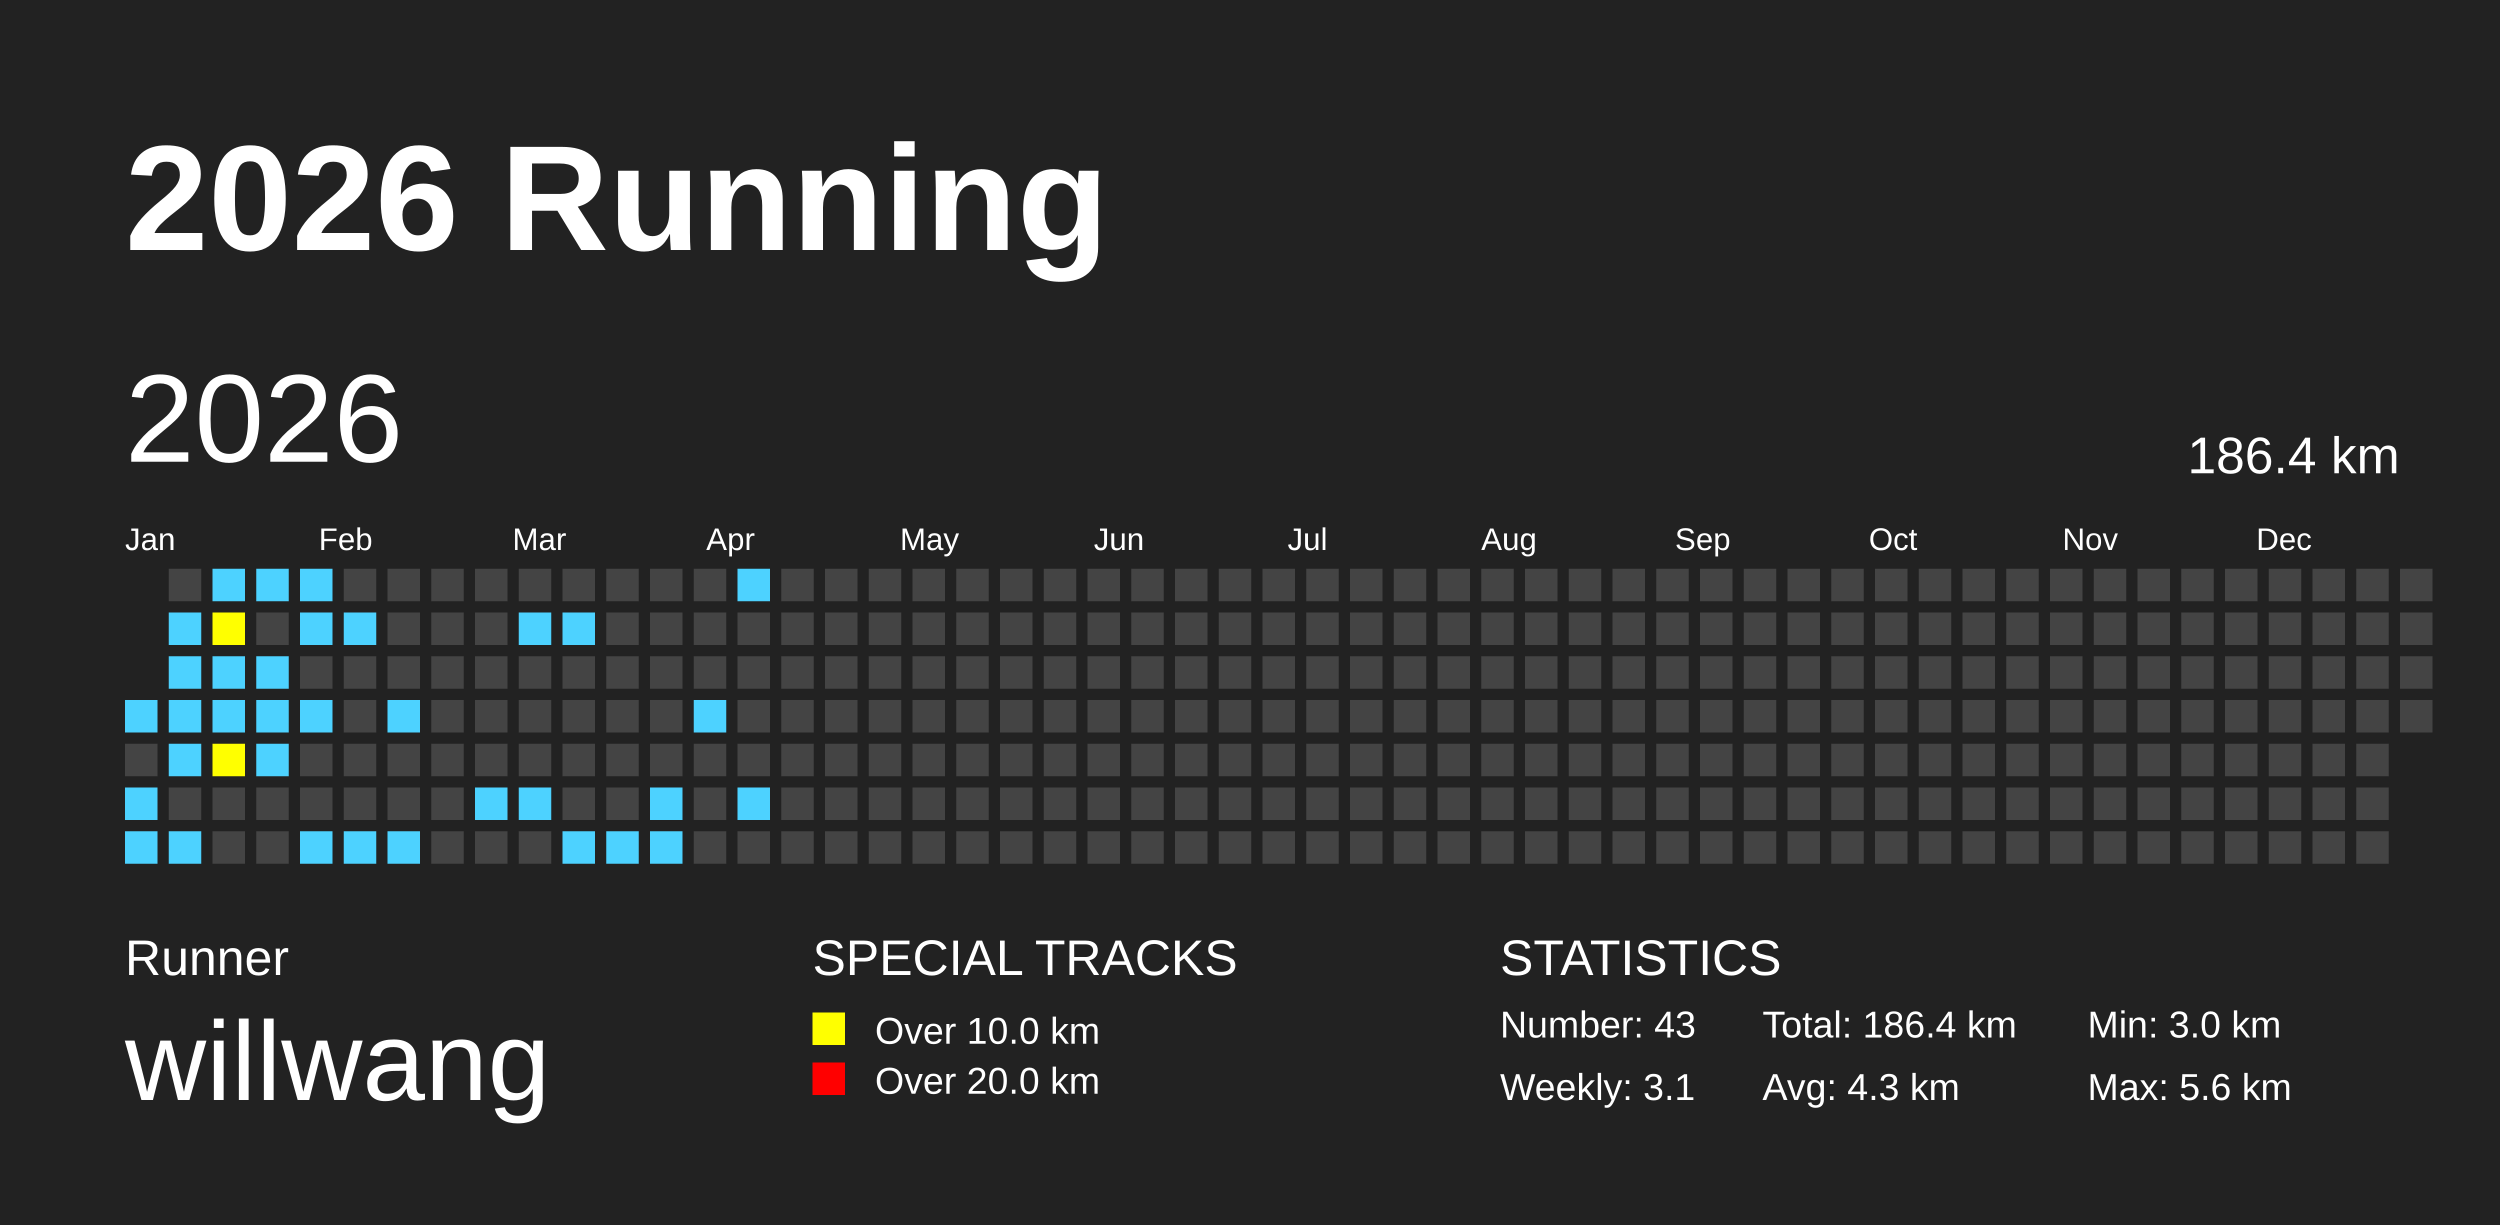
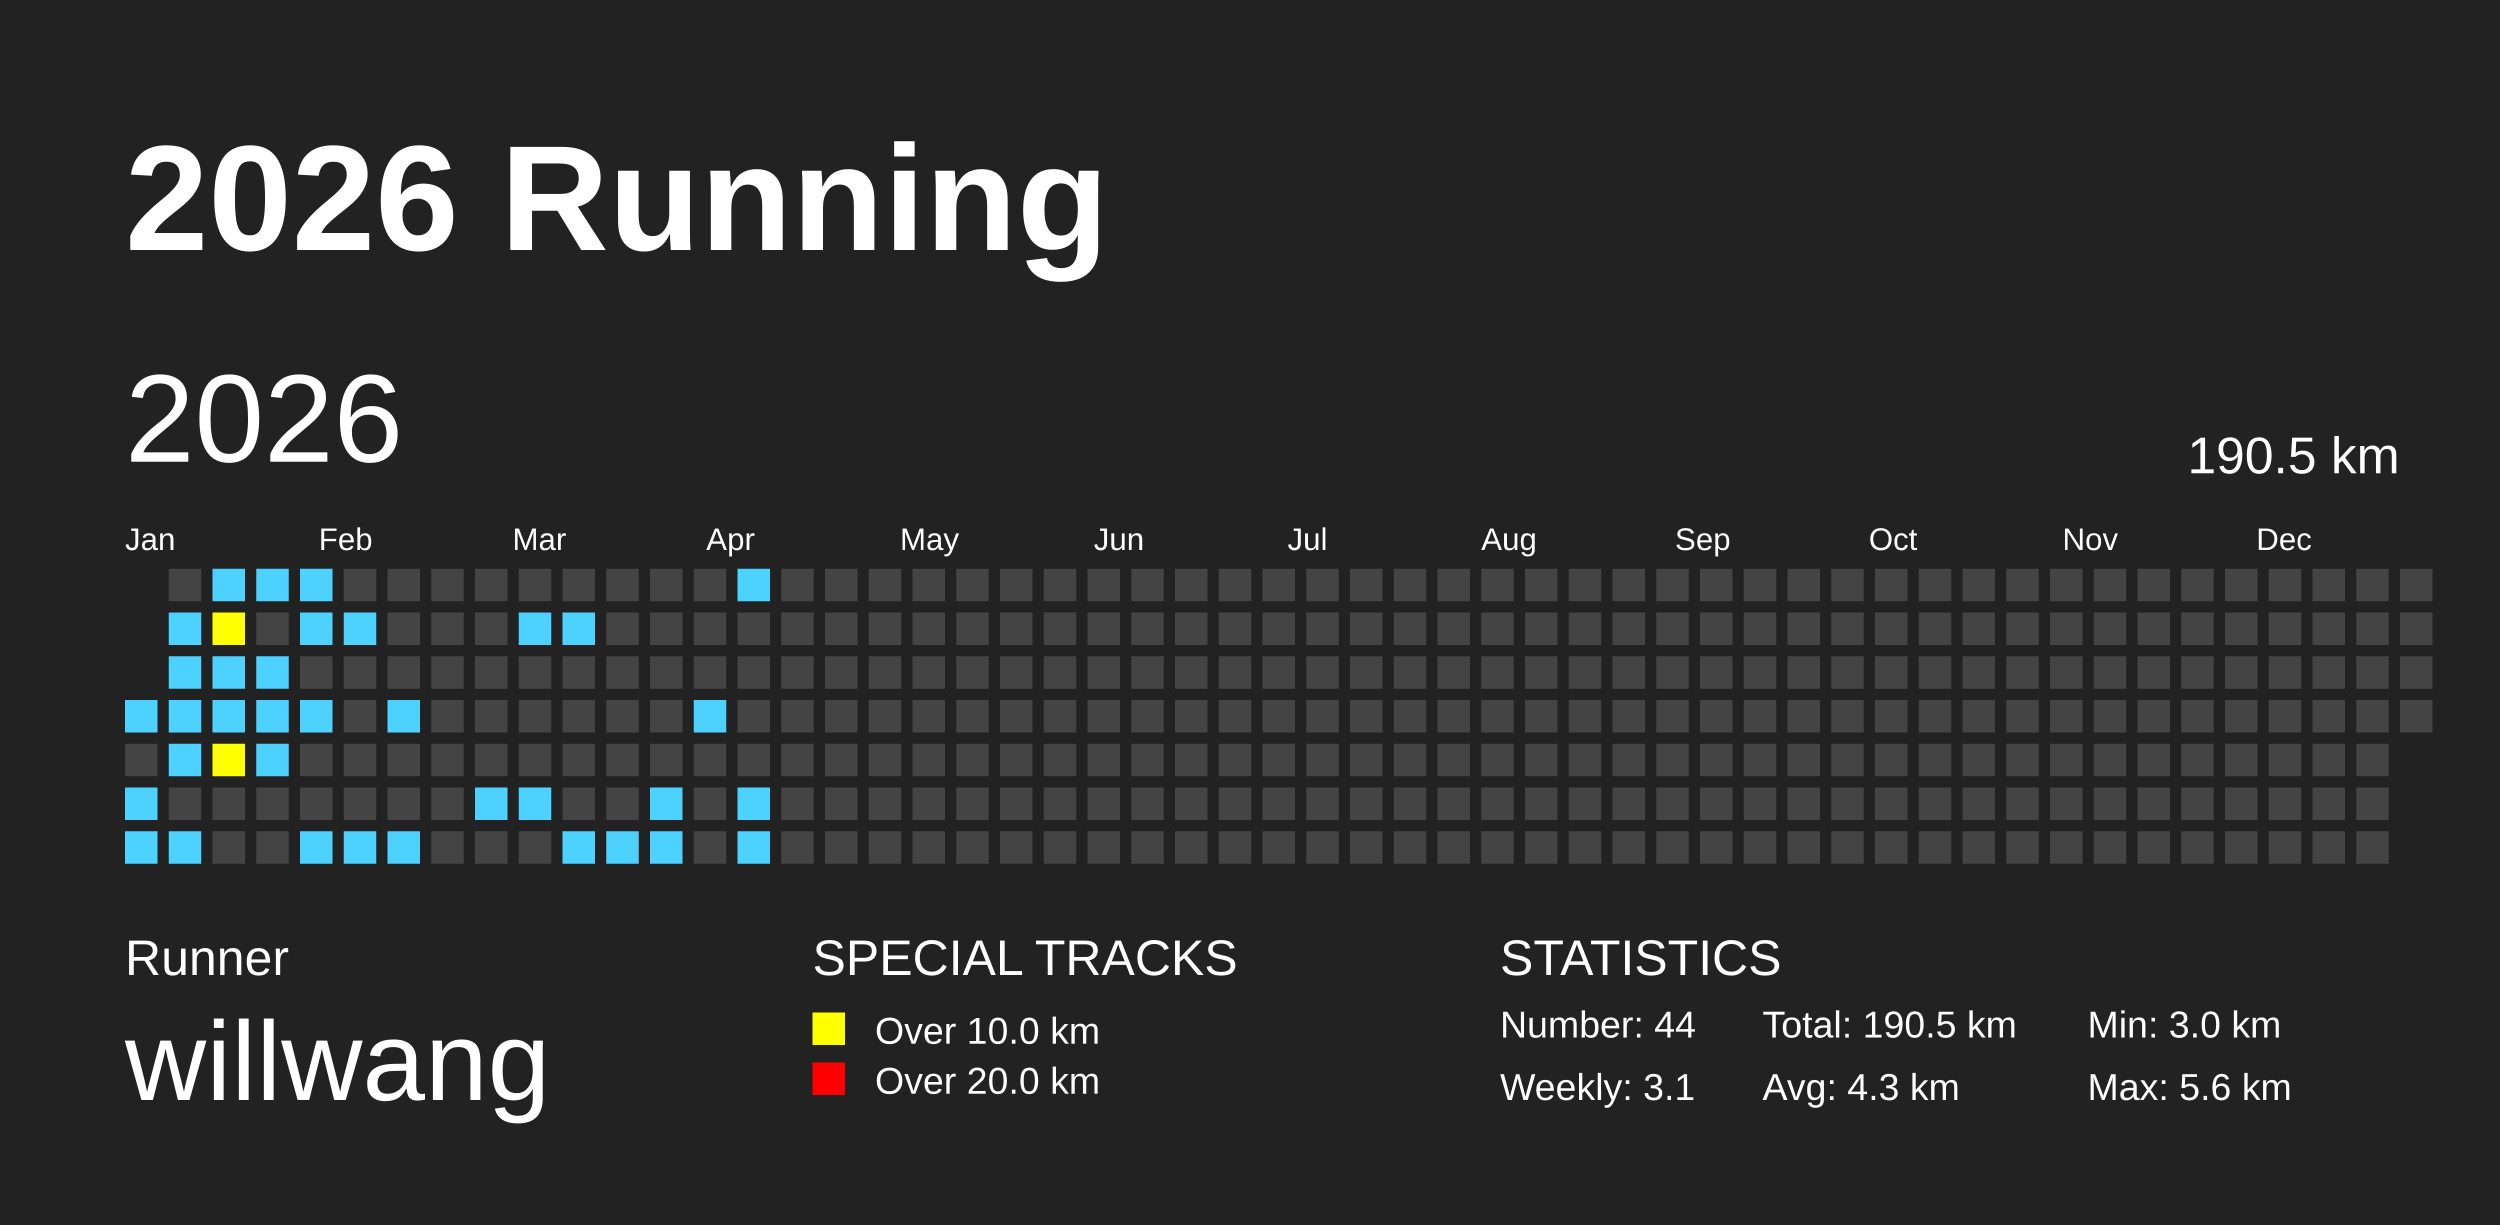
<svg xmlns="http://www.w3.org/2000/svg" baseProfile="full" height="98mm" version="1.1" viewBox="0,0,200,98" width="200mm">
  <defs />
  <rect fill="#222222" height="98" width="200" x="0" y="0" />
  <text fill="#FFFFFF" style="font-size:12px; font-family:Arial; font-weight:bold;" x="10" y="20">2026 Running</text>
  <text fill="#FFFFFF" style="font-size:4px; font-family:Arial" x="10" y="78">Runner</text>
  <text fill="#FFFFFF" style="font-size:9px; font-family:Arial" x="10" y="88">willwang</text>
  <text fill="#FFFFFF" style="font-size:4px; font-family:Arial" x="65" y="78">SPECIAL TRACKS</text>
  <rect fill="yellow" height="2.6" width="2.6" x="65" y="81" />
  <text fill="#FFFFFF" style="font-size:3px; font-family:Arial" x="70" y="83.5">Over 10.0 km</text>
  <rect fill="red" height="2.6" width="2.6" x="65" y="85" />
  <text fill="#FFFFFF" style="font-size:3px; font-family:Arial" x="70" y="87.5">Over 20.0 km</text>
  <text fill="#FFFFFF" style="font-size:4px; font-family:Arial" x="120" y="78">STATISTICS</text>
-   <text fill="#FFFFFF" style="font-size:3px; font-family:Arial" x="120" y="83">Number: 43</text>
+   <text fill="#FFFFFF" style="font-size:3px; font-family:Arial" x="120" y="83">Number: 44</text>
  <text fill="#FFFFFF" style="font-size:3px; font-family:Arial" x="120" y="88">Weekly: 3.1</text>
-   <text fill="#FFFFFF" style="font-size:3px; font-family:Arial" x="141" y="83">Total: 186.4 km</text>
+   <text fill="#FFFFFF" style="font-size:3px; font-family:Arial" x="141" y="83">Total: 190.5 km</text>
  <text fill="#FFFFFF" style="font-size:3px; font-family:Arial" x="141" y="88">Avg: 4.3 km</text>
  <text fill="#FFFFFF" style="font-size:3px; font-family:Arial" x="167" y="83">Min: 3.0 km</text>
  <text fill="#FFFFFF" style="font-size:3px; font-family:Arial" x="167" y="88">Max: 5.6 km</text>
  <text dominant-baseline="hanging" fill="#FFFFFF" style="font-size:10.0px; font-family:Arial;" x="10" y="30">2026</text>
-   <text dominant-baseline="hanging" fill="#FFFFFF" style="font-size:4.125px; font-family:Arial;" x="175" y="35">186.4 km</text>
+   <text dominant-baseline="hanging" fill="#FFFFFF" style="font-size:4.125px; font-family:Arial;" x="175" y="35">190.5 km</text>
  <text fill="#FFFFFF" style="font-size:2.5px; font-family:Arial" x="10.0" y="44">Jan</text>
  <text fill="#FFFFFF" style="font-size:2.5px; font-family:Arial" x="25.5" y="44">Feb</text>
  <text fill="#FFFFFF" style="font-size:2.5px; font-family:Arial" x="41.0" y="44">Mar</text>
  <text fill="#FFFFFF" style="font-size:2.5px; font-family:Arial" x="56.5" y="44">Apr</text>
  <text fill="#FFFFFF" style="font-size:2.5px; font-family:Arial" x="72.0" y="44">May</text>
  <text fill="#FFFFFF" style="font-size:2.5px; font-family:Arial" x="87.5" y="44">Jun</text>
  <text fill="#FFFFFF" style="font-size:2.5px; font-family:Arial" x="103.0" y="44">Jul</text>
  <text fill="#FFFFFF" style="font-size:2.5px; font-family:Arial" x="118.5" y="44">Aug</text>
  <text fill="#FFFFFF" style="font-size:2.5px; font-family:Arial" x="134.0" y="44">Sep</text>
  <text fill="#FFFFFF" style="font-size:2.5px; font-family:Arial" x="149.5" y="44">Oct</text>
  <text fill="#FFFFFF" style="font-size:2.5px; font-family:Arial" x="165.0" y="44">Nov</text>
  <text fill="#FFFFFF" style="font-size:2.5px; font-family:Arial" x="180.5" y="44">Dec</text>
  <rect fill="#4DD2FF" height="2.6" width="2.6" x="10.0" y="56.0" />
  <rect fill="#444444" height="2.6" width="2.6" x="10.0" y="59.5" />
  <rect fill="#4DD2FF" height="2.6" width="2.6" x="10.0" y="63.0" />
  <rect fill="#4DD2FF" height="2.6" width="2.6" x="10.0" y="66.5" />
  <rect fill="#444444" height="2.6" width="2.6" x="13.5" y="45.5" />
  <rect fill="#4DD2FF" height="2.6" width="2.6" x="13.5" y="49.0" />
  <rect fill="#4DD2FF" height="2.6" width="2.6" x="13.5" y="52.5" />
  <rect fill="#4DD2FF" height="2.6" width="2.6" x="13.5" y="56.0" />
  <rect fill="#4DD2FF" height="2.6" width="2.6" x="13.5" y="59.5" />
  <rect fill="#444444" height="2.6" width="2.6" x="13.5" y="63.0" />
  <rect fill="#4DD2FF" height="2.6" width="2.6" x="13.5" y="66.5" />
  <rect fill="#4DD2FF" height="2.6" width="2.6" x="17.0" y="45.5" />
  <rect fill="yellow" height="2.6" width="2.6" x="17.0" y="49.0" />
  <rect fill="#4DD2FF" height="2.6" width="2.6" x="17.0" y="52.5" />
  <rect fill="#4DD2FF" height="2.6" width="2.6" x="17.0" y="56.0" />
  <rect fill="yellow" height="2.6" width="2.6" x="17.0" y="59.5" />
  <rect fill="#444444" height="2.6" width="2.6" x="17.0" y="63.0" />
  <rect fill="#444444" height="2.6" width="2.6" x="17.0" y="66.5" />
  <rect fill="#4DD2FF" height="2.6" width="2.6" x="20.5" y="45.5" />
  <rect fill="#444444" height="2.6" width="2.6" x="20.5" y="49.0" />
  <rect fill="#4DD2FF" height="2.6" width="2.6" x="20.5" y="52.5" />
  <rect fill="#4DD2FF" height="2.6" width="2.6" x="20.5" y="56.0" />
  <rect fill="#4DD2FF" height="2.6" width="2.6" x="20.5" y="59.5" />
  <rect fill="#444444" height="2.6" width="2.6" x="20.5" y="63.0" />
  <rect fill="#444444" height="2.6" width="2.6" x="20.5" y="66.5" />
  <rect fill="#4DD2FF" height="2.6" width="2.6" x="24.0" y="45.5" />
  <rect fill="#4DD2FF" height="2.6" width="2.6" x="24.0" y="49.0" />
  <rect fill="#444444" height="2.6" width="2.6" x="24.0" y="52.5" />
  <rect fill="#4DD2FF" height="2.6" width="2.6" x="24.0" y="56.0" />
  <rect fill="#444444" height="2.6" width="2.6" x="24.0" y="59.5" />
  <rect fill="#444444" height="2.6" width="2.6" x="24.0" y="63.0" />
  <rect fill="#4DD2FF" height="2.6" width="2.6" x="24.0" y="66.5" />
  <rect fill="#444444" height="2.6" width="2.6" x="27.5" y="45.5" />
  <rect fill="#4DD2FF" height="2.6" width="2.6" x="27.5" y="49.0" />
  <rect fill="#444444" height="2.6" width="2.6" x="27.5" y="52.5" />
  <rect fill="#444444" height="2.6" width="2.6" x="27.5" y="56.0" />
  <rect fill="#444444" height="2.6" width="2.6" x="27.5" y="59.5" />
  <rect fill="#444444" height="2.6" width="2.6" x="27.5" y="63.0" />
  <rect fill="#4DD2FF" height="2.6" width="2.6" x="27.5" y="66.5" />
  <rect fill="#444444" height="2.6" width="2.6" x="31.0" y="45.5" />
  <rect fill="#444444" height="2.6" width="2.6" x="31.0" y="49.0" />
  <rect fill="#444444" height="2.6" width="2.6" x="31.0" y="52.5" />
  <rect fill="#4DD2FF" height="2.6" width="2.6" x="31.0" y="56.0" />
  <rect fill="#444444" height="2.6" width="2.6" x="31.0" y="59.5" />
  <rect fill="#444444" height="2.6" width="2.6" x="31.0" y="63.0" />
  <rect fill="#4DD2FF" height="2.6" width="2.6" x="31.0" y="66.5" />
  <rect fill="#444444" height="2.6" width="2.6" x="34.5" y="45.5" />
  <rect fill="#444444" height="2.6" width="2.6" x="34.5" y="49.0" />
  <rect fill="#444444" height="2.6" width="2.6" x="34.5" y="52.5" />
  <rect fill="#444444" height="2.6" width="2.6" x="34.5" y="56.0" />
  <rect fill="#444444" height="2.6" width="2.6" x="34.5" y="59.5" />
  <rect fill="#444444" height="2.6" width="2.6" x="34.5" y="63.0" />
  <rect fill="#444444" height="2.6" width="2.6" x="34.5" y="66.5" />
  <rect fill="#444444" height="2.6" width="2.6" x="38.0" y="45.5" />
  <rect fill="#444444" height="2.6" width="2.6" x="38.0" y="49.0" />
  <rect fill="#444444" height="2.6" width="2.6" x="38.0" y="52.5" />
  <rect fill="#444444" height="2.6" width="2.6" x="38.0" y="56.0" />
  <rect fill="#444444" height="2.6" width="2.6" x="38.0" y="59.5" />
  <rect fill="#4DD2FF" height="2.6" width="2.6" x="38.0" y="63.0" />
  <rect fill="#444444" height="2.6" width="2.6" x="38.0" y="66.5" />
  <rect fill="#444444" height="2.6" width="2.6" x="41.5" y="45.5" />
  <rect fill="#4DD2FF" height="2.6" width="2.6" x="41.5" y="49.0" />
  <rect fill="#444444" height="2.6" width="2.6" x="41.5" y="52.5" />
  <rect fill="#444444" height="2.6" width="2.6" x="41.5" y="56.0" />
  <rect fill="#444444" height="2.6" width="2.6" x="41.5" y="59.5" />
  <rect fill="#4DD2FF" height="2.6" width="2.6" x="41.5" y="63.0" />
  <rect fill="#444444" height="2.6" width="2.6" x="41.5" y="66.5" />
  <rect fill="#444444" height="2.6" width="2.6" x="45.0" y="45.5" />
  <rect fill="#4DD2FF" height="2.6" width="2.6" x="45.0" y="49.0" />
  <rect fill="#444444" height="2.6" width="2.6" x="45.0" y="52.5" />
  <rect fill="#444444" height="2.6" width="2.6" x="45.0" y="56.0" />
  <rect fill="#444444" height="2.6" width="2.6" x="45.0" y="59.5" />
  <rect fill="#444444" height="2.6" width="2.6" x="45.0" y="63.0" />
  <rect fill="#4DD2FF" height="2.6" width="2.6" x="45.0" y="66.5" />
  <rect fill="#444444" height="2.6" width="2.6" x="48.5" y="45.5" />
  <rect fill="#444444" height="2.6" width="2.6" x="48.5" y="49.0" />
  <rect fill="#444444" height="2.6" width="2.6" x="48.5" y="52.5" />
  <rect fill="#444444" height="2.6" width="2.6" x="48.5" y="56.0" />
  <rect fill="#444444" height="2.6" width="2.6" x="48.5" y="59.5" />
  <rect fill="#444444" height="2.6" width="2.6" x="48.5" y="63.0" />
  <rect fill="#4DD2FF" height="2.6" width="2.6" x="48.5" y="66.5" />
  <rect fill="#444444" height="2.6" width="2.6" x="52.0" y="45.5" />
  <rect fill="#444444" height="2.6" width="2.6" x="52.0" y="49.0" />
  <rect fill="#444444" height="2.6" width="2.6" x="52.0" y="52.5" />
  <rect fill="#444444" height="2.6" width="2.6" x="52.0" y="56.0" />
  <rect fill="#444444" height="2.6" width="2.6" x="52.0" y="59.5" />
  <rect fill="#4DD2FF" height="2.6" width="2.6" x="52.0" y="63.0" />
  <rect fill="#4DD2FF" height="2.6" width="2.6" x="52.0" y="66.5" />
  <rect fill="#444444" height="2.6" width="2.6" x="55.5" y="45.5" />
  <rect fill="#444444" height="2.6" width="2.6" x="55.5" y="49.0" />
  <rect fill="#444444" height="2.6" width="2.6" x="55.5" y="52.5" />
  <rect fill="#4DD2FF" height="2.6" width="2.6" x="55.5" y="56.0" />
  <rect fill="#444444" height="2.6" width="2.6" x="55.5" y="59.5" />
  <rect fill="#444444" height="2.6" width="2.6" x="55.5" y="63.0" />
  <rect fill="#444444" height="2.6" width="2.6" x="55.5" y="66.5" />
  <rect fill="#4DD2FF" height="2.6" width="2.6" x="59.0" y="45.5" />
  <rect fill="#444444" height="2.6" width="2.6" x="59.0" y="49.0" />
  <rect fill="#444444" height="2.6" width="2.6" x="59.0" y="52.5" />
  <rect fill="#444444" height="2.6" width="2.6" x="59.0" y="56.0" />
  <rect fill="#444444" height="2.6" width="2.6" x="59.0" y="59.5" />
  <rect fill="#4DD2FF" height="2.6" width="2.6" x="59.0" y="63.0" />
-   <rect fill="#444444" height="2.6" width="2.6" x="59.0" y="66.5" />
+   <rect fill="#4DD2FF" height="2.6" width="2.6" x="59.0" y="66.5" />
  <rect fill="#444444" height="2.6" width="2.6" x="62.5" y="45.5" />
  <rect fill="#444444" height="2.6" width="2.6" x="62.5" y="49.0" />
  <rect fill="#444444" height="2.6" width="2.6" x="62.5" y="52.5" />
  <rect fill="#444444" height="2.6" width="2.6" x="62.5" y="56.0" />
  <rect fill="#444444" height="2.6" width="2.6" x="62.5" y="59.5" />
  <rect fill="#444444" height="2.6" width="2.6" x="62.5" y="63.0" />
  <rect fill="#444444" height="2.6" width="2.6" x="62.5" y="66.5" />
  <rect fill="#444444" height="2.6" width="2.6" x="66.0" y="45.5" />
  <rect fill="#444444" height="2.6" width="2.6" x="66.0" y="49.0" />
  <rect fill="#444444" height="2.6" width="2.6" x="66.0" y="52.5" />
  <rect fill="#444444" height="2.6" width="2.6" x="66.0" y="56.0" />
  <rect fill="#444444" height="2.6" width="2.6" x="66.0" y="59.5" />
  <rect fill="#444444" height="2.6" width="2.6" x="66.0" y="63.0" />
  <rect fill="#444444" height="2.6" width="2.6" x="66.0" y="66.5" />
  <rect fill="#444444" height="2.6" width="2.6" x="69.5" y="45.5" />
  <rect fill="#444444" height="2.6" width="2.6" x="69.5" y="49.0" />
  <rect fill="#444444" height="2.6" width="2.6" x="69.5" y="52.5" />
  <rect fill="#444444" height="2.6" width="2.6" x="69.5" y="56.0" />
  <rect fill="#444444" height="2.6" width="2.6" x="69.5" y="59.5" />
  <rect fill="#444444" height="2.6" width="2.6" x="69.5" y="63.0" />
  <rect fill="#444444" height="2.6" width="2.6" x="69.5" y="66.5" />
  <rect fill="#444444" height="2.6" width="2.6" x="73.0" y="45.5" />
  <rect fill="#444444" height="2.6" width="2.6" x="73.0" y="49.0" />
  <rect fill="#444444" height="2.6" width="2.6" x="73.0" y="52.5" />
  <rect fill="#444444" height="2.6" width="2.6" x="73.0" y="56.0" />
  <rect fill="#444444" height="2.6" width="2.6" x="73.0" y="59.5" />
  <rect fill="#444444" height="2.6" width="2.6" x="73.0" y="63.0" />
  <rect fill="#444444" height="2.6" width="2.6" x="73.0" y="66.5" />
  <rect fill="#444444" height="2.6" width="2.6" x="76.5" y="45.5" />
  <rect fill="#444444" height="2.6" width="2.6" x="76.5" y="49.0" />
  <rect fill="#444444" height="2.6" width="2.6" x="76.5" y="52.5" />
  <rect fill="#444444" height="2.6" width="2.6" x="76.5" y="56.0" />
  <rect fill="#444444" height="2.6" width="2.6" x="76.5" y="59.5" />
  <rect fill="#444444" height="2.6" width="2.6" x="76.5" y="63.0" />
  <rect fill="#444444" height="2.6" width="2.6" x="76.5" y="66.5" />
  <rect fill="#444444" height="2.6" width="2.6" x="80.0" y="45.5" />
  <rect fill="#444444" height="2.6" width="2.6" x="80.0" y="49.0" />
  <rect fill="#444444" height="2.6" width="2.6" x="80.0" y="52.5" />
  <rect fill="#444444" height="2.6" width="2.6" x="80.0" y="56.0" />
  <rect fill="#444444" height="2.6" width="2.6" x="80.0" y="59.5" />
  <rect fill="#444444" height="2.6" width="2.6" x="80.0" y="63.0" />
  <rect fill="#444444" height="2.6" width="2.6" x="80.0" y="66.5" />
  <rect fill="#444444" height="2.6" width="2.6" x="83.5" y="45.5" />
  <rect fill="#444444" height="2.6" width="2.6" x="83.5" y="49.0" />
  <rect fill="#444444" height="2.6" width="2.6" x="83.5" y="52.5" />
  <rect fill="#444444" height="2.6" width="2.6" x="83.5" y="56.0" />
  <rect fill="#444444" height="2.6" width="2.6" x="83.5" y="59.5" />
  <rect fill="#444444" height="2.6" width="2.6" x="83.5" y="63.0" />
  <rect fill="#444444" height="2.6" width="2.6" x="83.5" y="66.5" />
  <rect fill="#444444" height="2.6" width="2.6" x="87.0" y="45.5" />
  <rect fill="#444444" height="2.6" width="2.6" x="87.0" y="49.0" />
  <rect fill="#444444" height="2.6" width="2.6" x="87.0" y="52.5" />
  <rect fill="#444444" height="2.6" width="2.6" x="87.0" y="56.0" />
  <rect fill="#444444" height="2.6" width="2.6" x="87.0" y="59.5" />
  <rect fill="#444444" height="2.6" width="2.6" x="87.0" y="63.0" />
  <rect fill="#444444" height="2.6" width="2.6" x="87.0" y="66.5" />
  <rect fill="#444444" height="2.6" width="2.6" x="90.5" y="45.5" />
  <rect fill="#444444" height="2.6" width="2.6" x="90.5" y="49.0" />
  <rect fill="#444444" height="2.6" width="2.6" x="90.5" y="52.5" />
  <rect fill="#444444" height="2.6" width="2.6" x="90.5" y="56.0" />
  <rect fill="#444444" height="2.6" width="2.6" x="90.5" y="59.5" />
  <rect fill="#444444" height="2.6" width="2.6" x="90.5" y="63.0" />
  <rect fill="#444444" height="2.6" width="2.6" x="90.5" y="66.5" />
  <rect fill="#444444" height="2.6" width="2.6" x="94.0" y="45.5" />
  <rect fill="#444444" height="2.6" width="2.6" x="94.0" y="49.0" />
  <rect fill="#444444" height="2.6" width="2.6" x="94.0" y="52.5" />
  <rect fill="#444444" height="2.6" width="2.6" x="94.0" y="56.0" />
  <rect fill="#444444" height="2.6" width="2.6" x="94.0" y="59.5" />
  <rect fill="#444444" height="2.6" width="2.6" x="94.0" y="63.0" />
  <rect fill="#444444" height="2.6" width="2.6" x="94.0" y="66.5" />
  <rect fill="#444444" height="2.6" width="2.6" x="97.5" y="45.5" />
  <rect fill="#444444" height="2.6" width="2.6" x="97.5" y="49.0" />
  <rect fill="#444444" height="2.6" width="2.6" x="97.5" y="52.5" />
  <rect fill="#444444" height="2.6" width="2.6" x="97.5" y="56.0" />
  <rect fill="#444444" height="2.6" width="2.6" x="97.5" y="59.5" />
  <rect fill="#444444" height="2.6" width="2.6" x="97.5" y="63.0" />
  <rect fill="#444444" height="2.6" width="2.6" x="97.5" y="66.5" />
  <rect fill="#444444" height="2.6" width="2.6" x="101.0" y="45.5" />
  <rect fill="#444444" height="2.6" width="2.6" x="101.0" y="49.0" />
  <rect fill="#444444" height="2.6" width="2.6" x="101.0" y="52.5" />
  <rect fill="#444444" height="2.6" width="2.6" x="101.0" y="56.0" />
  <rect fill="#444444" height="2.6" width="2.6" x="101.0" y="59.5" />
  <rect fill="#444444" height="2.6" width="2.6" x="101.0" y="63.0" />
  <rect fill="#444444" height="2.6" width="2.6" x="101.0" y="66.5" />
  <rect fill="#444444" height="2.6" width="2.6" x="104.5" y="45.5" />
  <rect fill="#444444" height="2.6" width="2.6" x="104.5" y="49.0" />
  <rect fill="#444444" height="2.6" width="2.6" x="104.5" y="52.5" />
  <rect fill="#444444" height="2.6" width="2.6" x="104.5" y="56.0" />
  <rect fill="#444444" height="2.6" width="2.6" x="104.5" y="59.5" />
  <rect fill="#444444" height="2.6" width="2.6" x="104.5" y="63.0" />
  <rect fill="#444444" height="2.6" width="2.6" x="104.5" y="66.5" />
  <rect fill="#444444" height="2.6" width="2.6" x="108.0" y="45.5" />
  <rect fill="#444444" height="2.6" width="2.6" x="108.0" y="49.0" />
  <rect fill="#444444" height="2.6" width="2.6" x="108.0" y="52.5" />
  <rect fill="#444444" height="2.6" width="2.6" x="108.0" y="56.0" />
  <rect fill="#444444" height="2.6" width="2.6" x="108.0" y="59.5" />
  <rect fill="#444444" height="2.6" width="2.6" x="108.0" y="63.0" />
  <rect fill="#444444" height="2.6" width="2.6" x="108.0" y="66.5" />
  <rect fill="#444444" height="2.6" width="2.6" x="111.5" y="45.5" />
  <rect fill="#444444" height="2.6" width="2.6" x="111.5" y="49.0" />
  <rect fill="#444444" height="2.6" width="2.6" x="111.5" y="52.5" />
  <rect fill="#444444" height="2.6" width="2.6" x="111.5" y="56.0" />
  <rect fill="#444444" height="2.6" width="2.6" x="111.5" y="59.5" />
  <rect fill="#444444" height="2.6" width="2.6" x="111.5" y="63.0" />
  <rect fill="#444444" height="2.6" width="2.6" x="111.5" y="66.5" />
  <rect fill="#444444" height="2.6" width="2.6" x="115.0" y="45.5" />
  <rect fill="#444444" height="2.6" width="2.6" x="115.0" y="49.0" />
  <rect fill="#444444" height="2.6" width="2.6" x="115.0" y="52.5" />
  <rect fill="#444444" height="2.6" width="2.6" x="115.0" y="56.0" />
  <rect fill="#444444" height="2.6" width="2.6" x="115.0" y="59.5" />
  <rect fill="#444444" height="2.6" width="2.6" x="115.0" y="63.0" />
  <rect fill="#444444" height="2.6" width="2.6" x="115.0" y="66.5" />
  <rect fill="#444444" height="2.6" width="2.6" x="118.5" y="45.5" />
  <rect fill="#444444" height="2.6" width="2.6" x="118.5" y="49.0" />
  <rect fill="#444444" height="2.6" width="2.6" x="118.5" y="52.5" />
  <rect fill="#444444" height="2.6" width="2.6" x="118.5" y="56.0" />
  <rect fill="#444444" height="2.6" width="2.6" x="118.5" y="59.5" />
  <rect fill="#444444" height="2.6" width="2.6" x="118.5" y="63.0" />
  <rect fill="#444444" height="2.6" width="2.6" x="118.5" y="66.5" />
  <rect fill="#444444" height="2.6" width="2.6" x="122.0" y="45.5" />
  <rect fill="#444444" height="2.6" width="2.6" x="122.0" y="49.0" />
  <rect fill="#444444" height="2.6" width="2.6" x="122.0" y="52.5" />
  <rect fill="#444444" height="2.6" width="2.6" x="122.0" y="56.0" />
  <rect fill="#444444" height="2.6" width="2.6" x="122.0" y="59.5" />
  <rect fill="#444444" height="2.6" width="2.6" x="122.0" y="63.0" />
  <rect fill="#444444" height="2.6" width="2.6" x="122.0" y="66.5" />
  <rect fill="#444444" height="2.6" width="2.6" x="125.5" y="45.5" />
  <rect fill="#444444" height="2.6" width="2.6" x="125.5" y="49.0" />
  <rect fill="#444444" height="2.6" width="2.6" x="125.5" y="52.5" />
  <rect fill="#444444" height="2.6" width="2.6" x="125.5" y="56.0" />
  <rect fill="#444444" height="2.6" width="2.6" x="125.5" y="59.5" />
  <rect fill="#444444" height="2.6" width="2.6" x="125.5" y="63.0" />
  <rect fill="#444444" height="2.6" width="2.6" x="125.5" y="66.5" />
  <rect fill="#444444" height="2.6" width="2.6" x="129.0" y="45.5" />
  <rect fill="#444444" height="2.6" width="2.6" x="129.0" y="49.0" />
  <rect fill="#444444" height="2.6" width="2.6" x="129.0" y="52.5" />
  <rect fill="#444444" height="2.6" width="2.6" x="129.0" y="56.0" />
  <rect fill="#444444" height="2.6" width="2.6" x="129.0" y="59.5" />
  <rect fill="#444444" height="2.6" width="2.6" x="129.0" y="63.0" />
  <rect fill="#444444" height="2.6" width="2.6" x="129.0" y="66.5" />
  <rect fill="#444444" height="2.6" width="2.6" x="132.5" y="45.5" />
  <rect fill="#444444" height="2.6" width="2.6" x="132.5" y="49.0" />
  <rect fill="#444444" height="2.6" width="2.6" x="132.5" y="52.5" />
  <rect fill="#444444" height="2.6" width="2.6" x="132.5" y="56.0" />
  <rect fill="#444444" height="2.6" width="2.6" x="132.5" y="59.5" />
  <rect fill="#444444" height="2.6" width="2.6" x="132.5" y="63.0" />
  <rect fill="#444444" height="2.6" width="2.6" x="132.5" y="66.5" />
  <rect fill="#444444" height="2.6" width="2.6" x="136.0" y="45.5" />
  <rect fill="#444444" height="2.6" width="2.6" x="136.0" y="49.0" />
  <rect fill="#444444" height="2.6" width="2.6" x="136.0" y="52.5" />
  <rect fill="#444444" height="2.6" width="2.6" x="136.0" y="56.0" />
  <rect fill="#444444" height="2.6" width="2.6" x="136.0" y="59.5" />
  <rect fill="#444444" height="2.6" width="2.6" x="136.0" y="63.0" />
  <rect fill="#444444" height="2.6" width="2.6" x="136.0" y="66.5" />
  <rect fill="#444444" height="2.6" width="2.6" x="139.5" y="45.5" />
  <rect fill="#444444" height="2.6" width="2.6" x="139.5" y="49.0" />
  <rect fill="#444444" height="2.6" width="2.6" x="139.5" y="52.5" />
  <rect fill="#444444" height="2.6" width="2.6" x="139.5" y="56.0" />
  <rect fill="#444444" height="2.6" width="2.6" x="139.5" y="59.5" />
  <rect fill="#444444" height="2.6" width="2.6" x="139.5" y="63.0" />
  <rect fill="#444444" height="2.6" width="2.6" x="139.5" y="66.5" />
  <rect fill="#444444" height="2.6" width="2.6" x="143.0" y="45.5" />
  <rect fill="#444444" height="2.6" width="2.6" x="143.0" y="49.0" />
  <rect fill="#444444" height="2.6" width="2.6" x="143.0" y="52.5" />
  <rect fill="#444444" height="2.6" width="2.6" x="143.0" y="56.0" />
  <rect fill="#444444" height="2.6" width="2.6" x="143.0" y="59.5" />
  <rect fill="#444444" height="2.6" width="2.6" x="143.0" y="63.0" />
  <rect fill="#444444" height="2.6" width="2.6" x="143.0" y="66.5" />
  <rect fill="#444444" height="2.6" width="2.6" x="146.5" y="45.5" />
  <rect fill="#444444" height="2.6" width="2.6" x="146.5" y="49.0" />
  <rect fill="#444444" height="2.6" width="2.6" x="146.5" y="52.5" />
  <rect fill="#444444" height="2.6" width="2.6" x="146.5" y="56.0" />
  <rect fill="#444444" height="2.6" width="2.6" x="146.5" y="59.5" />
  <rect fill="#444444" height="2.6" width="2.6" x="146.5" y="63.0" />
  <rect fill="#444444" height="2.6" width="2.6" x="146.5" y="66.5" />
  <rect fill="#444444" height="2.6" width="2.6" x="150.0" y="45.5" />
  <rect fill="#444444" height="2.6" width="2.6" x="150.0" y="49.0" />
  <rect fill="#444444" height="2.6" width="2.6" x="150.0" y="52.5" />
  <rect fill="#444444" height="2.6" width="2.6" x="150.0" y="56.0" />
  <rect fill="#444444" height="2.6" width="2.6" x="150.0" y="59.5" />
  <rect fill="#444444" height="2.6" width="2.6" x="150.0" y="63.0" />
  <rect fill="#444444" height="2.6" width="2.6" x="150.0" y="66.5" />
  <rect fill="#444444" height="2.6" width="2.6" x="153.5" y="45.5" />
  <rect fill="#444444" height="2.6" width="2.6" x="153.5" y="49.0" />
  <rect fill="#444444" height="2.6" width="2.6" x="153.5" y="52.5" />
  <rect fill="#444444" height="2.6" width="2.6" x="153.5" y="56.0" />
  <rect fill="#444444" height="2.6" width="2.6" x="153.5" y="59.5" />
  <rect fill="#444444" height="2.6" width="2.6" x="153.5" y="63.0" />
  <rect fill="#444444" height="2.6" width="2.6" x="153.5" y="66.5" />
  <rect fill="#444444" height="2.6" width="2.6" x="157.0" y="45.5" />
  <rect fill="#444444" height="2.6" width="2.6" x="157.0" y="49.0" />
  <rect fill="#444444" height="2.6" width="2.6" x="157.0" y="52.5" />
  <rect fill="#444444" height="2.6" width="2.6" x="157.0" y="56.0" />
  <rect fill="#444444" height="2.6" width="2.6" x="157.0" y="59.5" />
  <rect fill="#444444" height="2.6" width="2.6" x="157.0" y="63.0" />
  <rect fill="#444444" height="2.6" width="2.6" x="157.0" y="66.5" />
  <rect fill="#444444" height="2.6" width="2.6" x="160.5" y="45.5" />
  <rect fill="#444444" height="2.6" width="2.6" x="160.5" y="49.0" />
  <rect fill="#444444" height="2.6" width="2.6" x="160.5" y="52.5" />
  <rect fill="#444444" height="2.6" width="2.6" x="160.5" y="56.0" />
  <rect fill="#444444" height="2.6" width="2.6" x="160.5" y="59.5" />
  <rect fill="#444444" height="2.6" width="2.6" x="160.5" y="63.0" />
  <rect fill="#444444" height="2.6" width="2.6" x="160.5" y="66.5" />
  <rect fill="#444444" height="2.6" width="2.6" x="164.0" y="45.5" />
  <rect fill="#444444" height="2.6" width="2.6" x="164.0" y="49.0" />
  <rect fill="#444444" height="2.6" width="2.6" x="164.0" y="52.5" />
  <rect fill="#444444" height="2.6" width="2.6" x="164.0" y="56.0" />
  <rect fill="#444444" height="2.6" width="2.6" x="164.0" y="59.5" />
  <rect fill="#444444" height="2.6" width="2.6" x="164.0" y="63.0" />
  <rect fill="#444444" height="2.6" width="2.6" x="164.0" y="66.5" />
  <rect fill="#444444" height="2.6" width="2.6" x="167.5" y="45.5" />
  <rect fill="#444444" height="2.6" width="2.6" x="167.5" y="49.0" />
  <rect fill="#444444" height="2.6" width="2.6" x="167.5" y="52.5" />
  <rect fill="#444444" height="2.6" width="2.6" x="167.5" y="56.0" />
  <rect fill="#444444" height="2.6" width="2.6" x="167.5" y="59.5" />
  <rect fill="#444444" height="2.6" width="2.6" x="167.5" y="63.0" />
  <rect fill="#444444" height="2.6" width="2.6" x="167.5" y="66.5" />
  <rect fill="#444444" height="2.6" width="2.6" x="171.0" y="45.5" />
  <rect fill="#444444" height="2.6" width="2.6" x="171.0" y="49.0" />
  <rect fill="#444444" height="2.6" width="2.6" x="171.0" y="52.5" />
  <rect fill="#444444" height="2.6" width="2.6" x="171.0" y="56.0" />
  <rect fill="#444444" height="2.6" width="2.6" x="171.0" y="59.5" />
  <rect fill="#444444" height="2.6" width="2.6" x="171.0" y="63.0" />
  <rect fill="#444444" height="2.6" width="2.6" x="171.0" y="66.5" />
  <rect fill="#444444" height="2.6" width="2.6" x="174.5" y="45.5" />
  <rect fill="#444444" height="2.6" width="2.6" x="174.5" y="49.0" />
  <rect fill="#444444" height="2.6" width="2.6" x="174.5" y="52.5" />
  <rect fill="#444444" height="2.6" width="2.6" x="174.5" y="56.0" />
  <rect fill="#444444" height="2.6" width="2.6" x="174.5" y="59.5" />
  <rect fill="#444444" height="2.6" width="2.6" x="174.5" y="63.0" />
  <rect fill="#444444" height="2.6" width="2.6" x="174.5" y="66.5" />
  <rect fill="#444444" height="2.6" width="2.6" x="178.0" y="45.5" />
  <rect fill="#444444" height="2.6" width="2.6" x="178.0" y="49.0" />
  <rect fill="#444444" height="2.6" width="2.6" x="178.0" y="52.5" />
  <rect fill="#444444" height="2.6" width="2.6" x="178.0" y="56.0" />
  <rect fill="#444444" height="2.6" width="2.6" x="178.0" y="59.5" />
  <rect fill="#444444" height="2.6" width="2.6" x="178.0" y="63.0" />
  <rect fill="#444444" height="2.6" width="2.6" x="178.0" y="66.5" />
  <rect fill="#444444" height="2.6" width="2.6" x="181.5" y="45.5" />
  <rect fill="#444444" height="2.6" width="2.6" x="181.5" y="49.0" />
  <rect fill="#444444" height="2.6" width="2.6" x="181.5" y="52.5" />
  <rect fill="#444444" height="2.6" width="2.6" x="181.5" y="56.0" />
  <rect fill="#444444" height="2.6" width="2.6" x="181.5" y="59.5" />
  <rect fill="#444444" height="2.6" width="2.6" x="181.5" y="63.0" />
  <rect fill="#444444" height="2.6" width="2.6" x="181.5" y="66.5" />
  <rect fill="#444444" height="2.6" width="2.6" x="185.0" y="45.5" />
  <rect fill="#444444" height="2.6" width="2.6" x="185.0" y="49.0" />
  <rect fill="#444444" height="2.6" width="2.6" x="185.0" y="52.5" />
  <rect fill="#444444" height="2.6" width="2.6" x="185.0" y="56.0" />
  <rect fill="#444444" height="2.6" width="2.6" x="185.0" y="59.5" />
  <rect fill="#444444" height="2.6" width="2.6" x="185.0" y="63.0" />
  <rect fill="#444444" height="2.6" width="2.6" x="185.0" y="66.5" />
  <rect fill="#444444" height="2.6" width="2.6" x="188.5" y="45.5" />
  <rect fill="#444444" height="2.6" width="2.6" x="188.5" y="49.0" />
  <rect fill="#444444" height="2.6" width="2.6" x="188.5" y="52.5" />
  <rect fill="#444444" height="2.6" width="2.6" x="188.5" y="56.0" />
  <rect fill="#444444" height="2.6" width="2.6" x="188.5" y="59.5" />
  <rect fill="#444444" height="2.6" width="2.6" x="188.5" y="63.0" />
  <rect fill="#444444" height="2.6" width="2.6" x="188.5" y="66.5" />
  <rect fill="#444444" height="2.6" width="2.6" x="192.0" y="45.5" />
  <rect fill="#444444" height="2.6" width="2.6" x="192.0" y="49.0" />
  <rect fill="#444444" height="2.6" width="2.6" x="192.0" y="52.5" />
  <rect fill="#444444" height="2.6" width="2.6" x="192.0" y="56.0" />
</svg>
